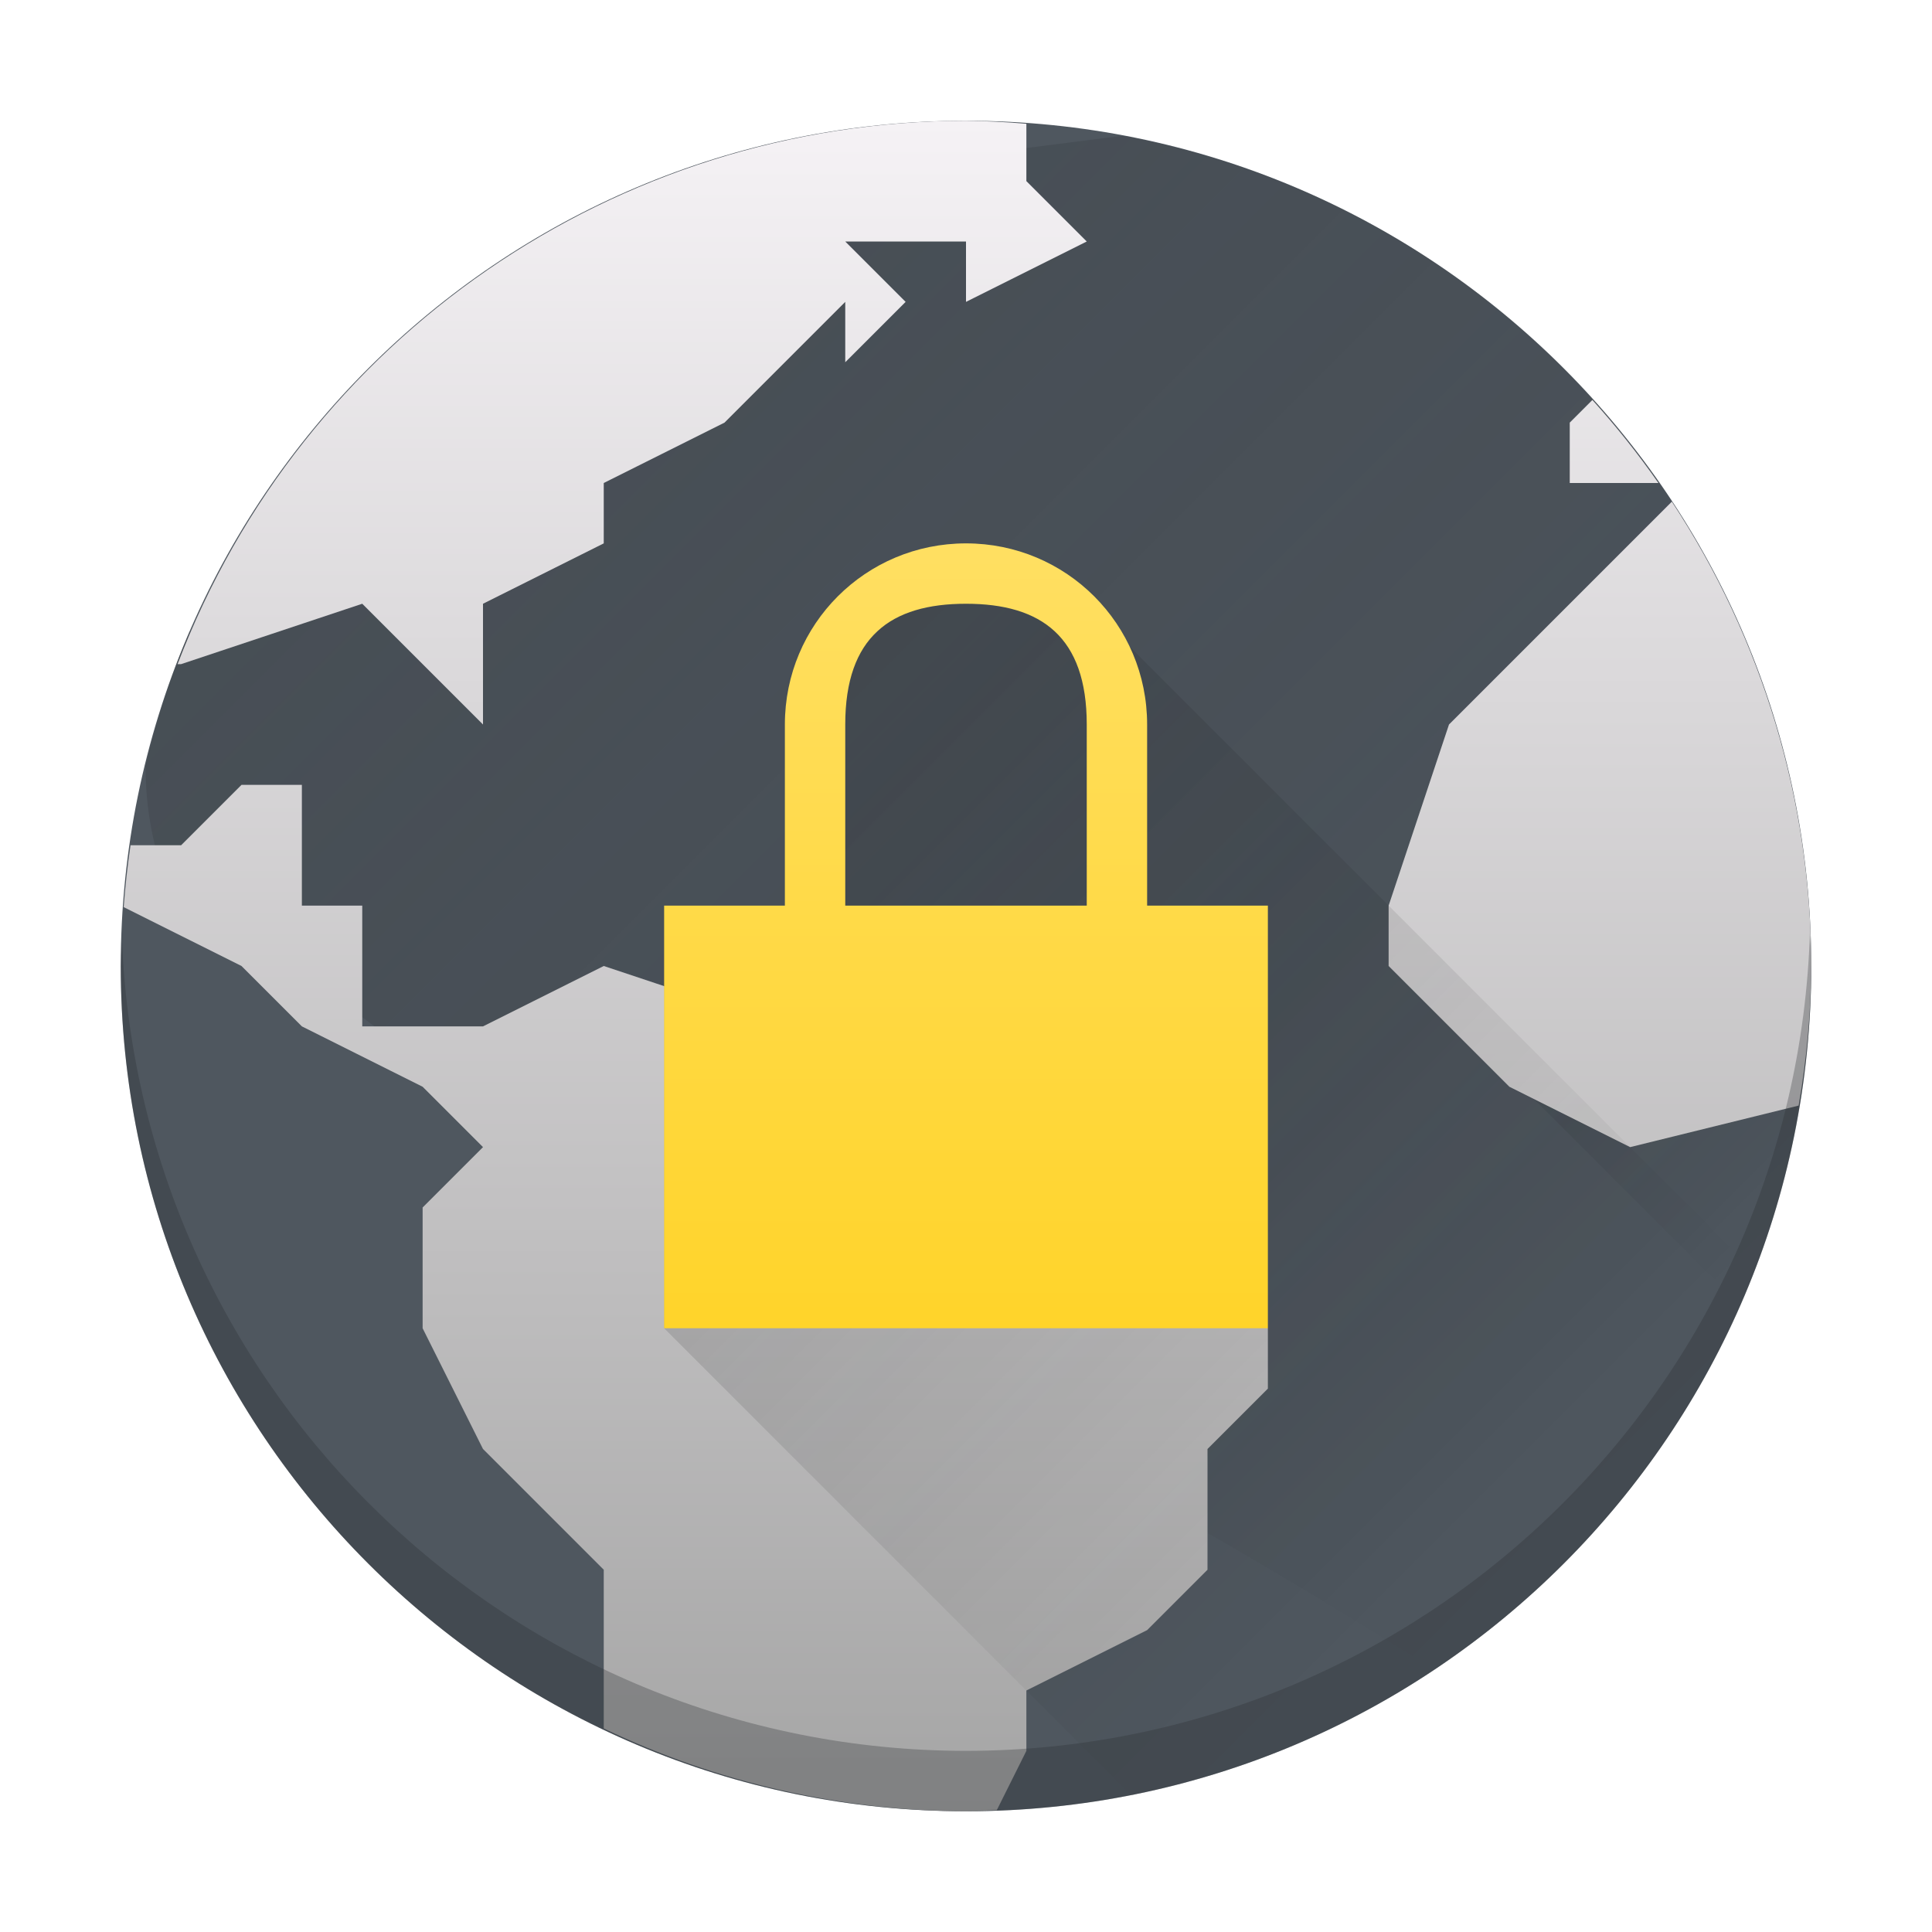
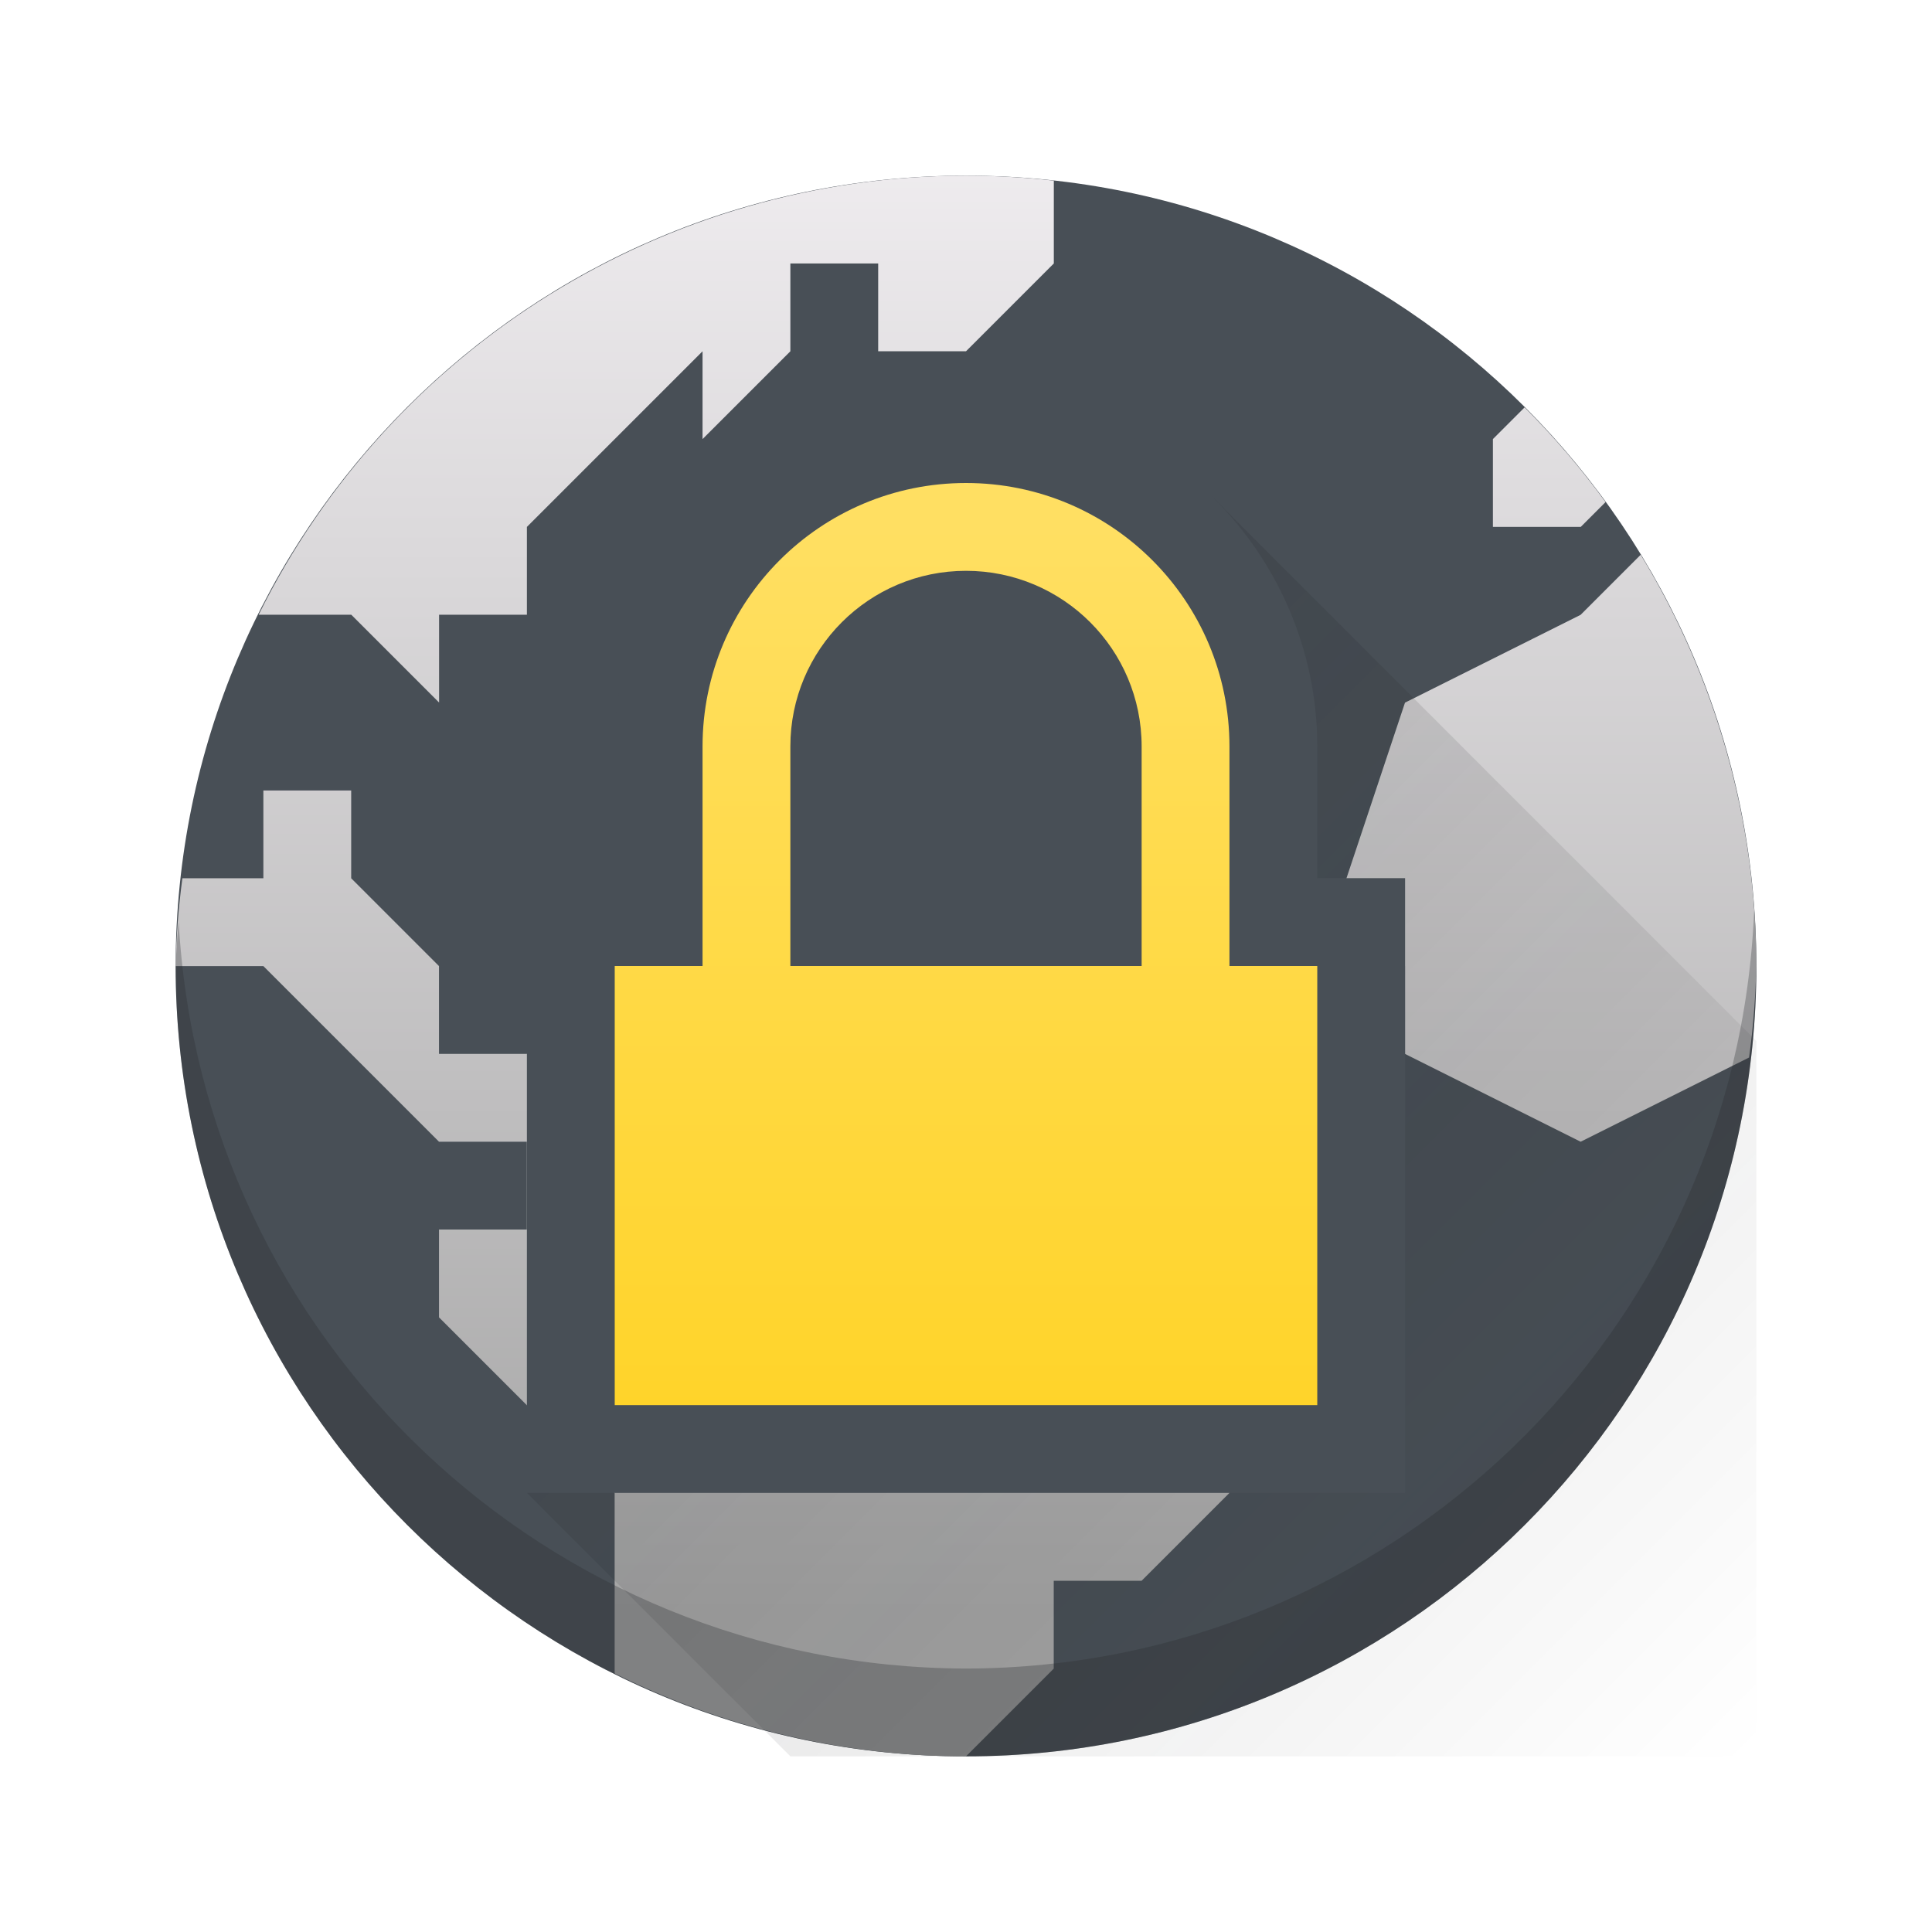
- <svg xmlns="http://www.w3.org/2000/svg" xmlns:xlink="http://www.w3.org/1999/xlink" height="32" width="32">
-   <linearGradient id="b" gradientUnits="userSpaceOnUse" x1="6" x2="26" xlink:href="#a" y1="6" y2="26" />
-   <linearGradient id="a">
+ <svg xmlns="http://www.w3.org/2000/svg" height="22" width="22">
+   <linearGradient id="a" gradientUnits="userSpaceOnUse" x1="24.018" x2="24.018" y1="18.383" y2=".383">
+     <stop offset="0" stop-color="#a5a5a5" />
+     <stop offset="1" stop-color="#f5f2f5" />
+   </linearGradient>
+   <linearGradient id="b" gradientUnits="userSpaceOnUse" x1="7" x2="7" y1="16" y2="6">
+     <stop offset="0" stop-color="#ffd42a" />
+     <stop offset="1" stop-color="#ffdf62" />
+   </linearGradient>
+   <linearGradient id="c" gradientUnits="userSpaceOnUse" x1="6" x2="20" y1="6" y2="20">
    <stop offset="0" stop-color="#292c2f" />
    <stop offset="1" stop-opacity="0" />
  </linearGradient>
-   <linearGradient id="c" gradientUnits="userSpaceOnUse" x1="23" x2="30" xlink:href="#a" y1="13" y2="20" />
-   <linearGradient id="d" gradientUnits="userSpaceOnUse" x1="2" x2="2" y1="30" y2="2">
-     <stop offset="0" stop-color="#a5a5a5" />
-     <stop offset="1" stop-color="#f5f2f5" />
-   </linearGradient>
-   <linearGradient id="f" gradientUnits="userSpaceOnUse" x1="11" x2="11" y1="22" y2="9">
-     <stop offset="0" stop-color="#ffd42a" />
-     <stop offset="1" stop-color="#ffdf62" />
-   </linearGradient>
-   <linearGradient id="e" gradientUnits="userSpaceOnUse" x1="13" x2="25" xlink:href="#a" y1="13" y2="25" />
-   <rect fill="#4f575f" height="28" rx="14" width="28" x="2" y="2" />
-   <path d="M18.594 2.248l-2.975.38-4.135 2.388-1.502 2.601s-1.973 1.39-2.271 1.31c-2.517-.029-3.869.665-4.58 1.548-.301.703-.537 1.44-.72 2.197-.006.76.161 1.351.161 1.351 7.06 6.357 14.121 9.097 21.182 13.643a13.9 13.9 0 0 0 1.275-.959l.069-.06c.36-.308.703-.636 1.029-.979.072-.076.14-.155.21-.232a13.928 13.928 0 0 0 1.749-2.375l.055-.09a13.991 13.991 0 0 0 1.824-6.282l.002-.02v-.001L28.143 9.03a13.95 13.95 0 0 0-9.55-6.783z" fill="url(#b)" fill-rule="evenodd" opacity=".2" />
-   <path d="M29.012 10.842l-4.307 6.66 4.12 4.12a13.997 13.997 0 0 0 .187-10.78z" fill="url(#c)" fill-rule="evenodd" opacity=".2" />
-   <path d="M16 2a14 14 0 0 0-13.059 9H3l3-1 1 1 1 1v-2l2-1V8l2-1 2-2v1l1-1-1-1h2v1l2-1-1-1v-.95A14 14 0 0 0 16 2zm10.375 4.625L26 7v1h1.469a14 14 0 0 0-1.094-1.375zm1.316 1.684L27 9l-2 2-1 1-1 3v1l1 1 1 1 2 1 2.791-.688A14 14 0 0 0 30 16a14 14 0 0 0-2.309-7.691zM4 13l-1 1h-.838c-.05.34-.088.681-.113 1.023v.002L4 16l1 1 2 1 1 1-1 1v2l1 2 2 2v2.629A14 14 0 0 0 16 30c.17-.003.34-.009.51-.018L17 29v-1l2-1 1-1v-2l1-1v-1l-1-1-3-1-1-1-1-1h-1l-1-1-3-1-2 1H6v-2H5v-2z" fill="url(#d)" />
-   <path d="M15 10l-1 1v4h-3v7l7.73 7.73a13.926 13.926 0 0 0 8.413-5.26l.002-.001a13.999 13.999 0 0 0 .941-1.409l.037-.058.018-.031c.35-.614.638-1.267.894-1.936L18 10h-2z" fill="url(#e)" fill-rule="evenodd" opacity=".2" />
-   <path d="M16 9c-1.662 0-3 1.338-3 3v3h-2v7h10v-7h-2v-3c0-1.662-1.338-3-3-3zm0 1c1.246 0 2 .546 2 2v3h-4v-3c0-1.454.754-2 2-2z" fill="url(#f)" />
-   <path d="M29.979 15.414A14 14 0 0 1 16 29 14 14 0 0 1 2.021 15.586 14 14 0 0 0 2 16a14 14 0 0 0 14 14 14 14 0 0 0 14-14 14 14 0 0 0-.021-.586z" fill="#292c2f" opacity=".3" />
+   <g stroke-linejoin="round" stroke-width="2">
+     <circle cx="11" cy="11" fill="#484f56" r="9" />
+     <path d="m11 2a9 9 0 0 0 -8.055 5h1.055l1 1v-1h1v-1l2-2v1l1-1v-1h1v1h1l1-1v-.943a9 9 0 0 0 -1-.057zm6.361 2.639-.361.361v1h1l.283-.283a9 9 0 0 0 -.922-1.078zm1.322 1.678-.684.684-2 1-1 3h1v1l2 1 1.918-.959a9 9 0 0 0 .082-1.041 9 9 0 0 0 -1.316-4.684zm-15.684 2.684v1h-.922a9 9 0 0 0 -.078 1h1l2 2h1v1h-1v1l2 2v2.055a9 9 0 0 0 4 .945l1-1v-1h1l1-1v-1l1-1-1-1h-2l-1-1h-1l-1-1h-2v-1l-1 1h-1v-1l-1-1v-1z" fill="url(#a)" />
+     <path d="m19.975 10.359a9 9 0 0 1 -8.975 8.641 9 9 0 0 1 -8.965-8.5 9 9 0 0 0 -.035.5 9 9 0 0 0 9 9 9 9 0 0 0 9-9 9 9 0 0 0 -.025-.641z" fill="#292c2f" opacity=".3" />
+   </g>
+   <path d="m13.824 5.676-7.824 11.324 3 3h11v-8.146z" fill="url(#c)" opacity=".2" />
+   <path d="m11 4.5c-2.197 0-4 1.803-4 4v1.5h-1v7h10v-7h-1v-1.5c0-2.197-1.803-4-4-4z" fill="#484f56" />
+   <path d="m11 5.5a3 3 0 0 0 -3 3v2.5h-1v5h8v-5h-1v-2.5a3 3 0 0 0 -3-3zm0 1a2 2 0 0 1 2 2v2.5h-4v-2.5a2 2 0 0 1 2-2z" fill="url(#b)" stroke-width="2" />
</svg>
